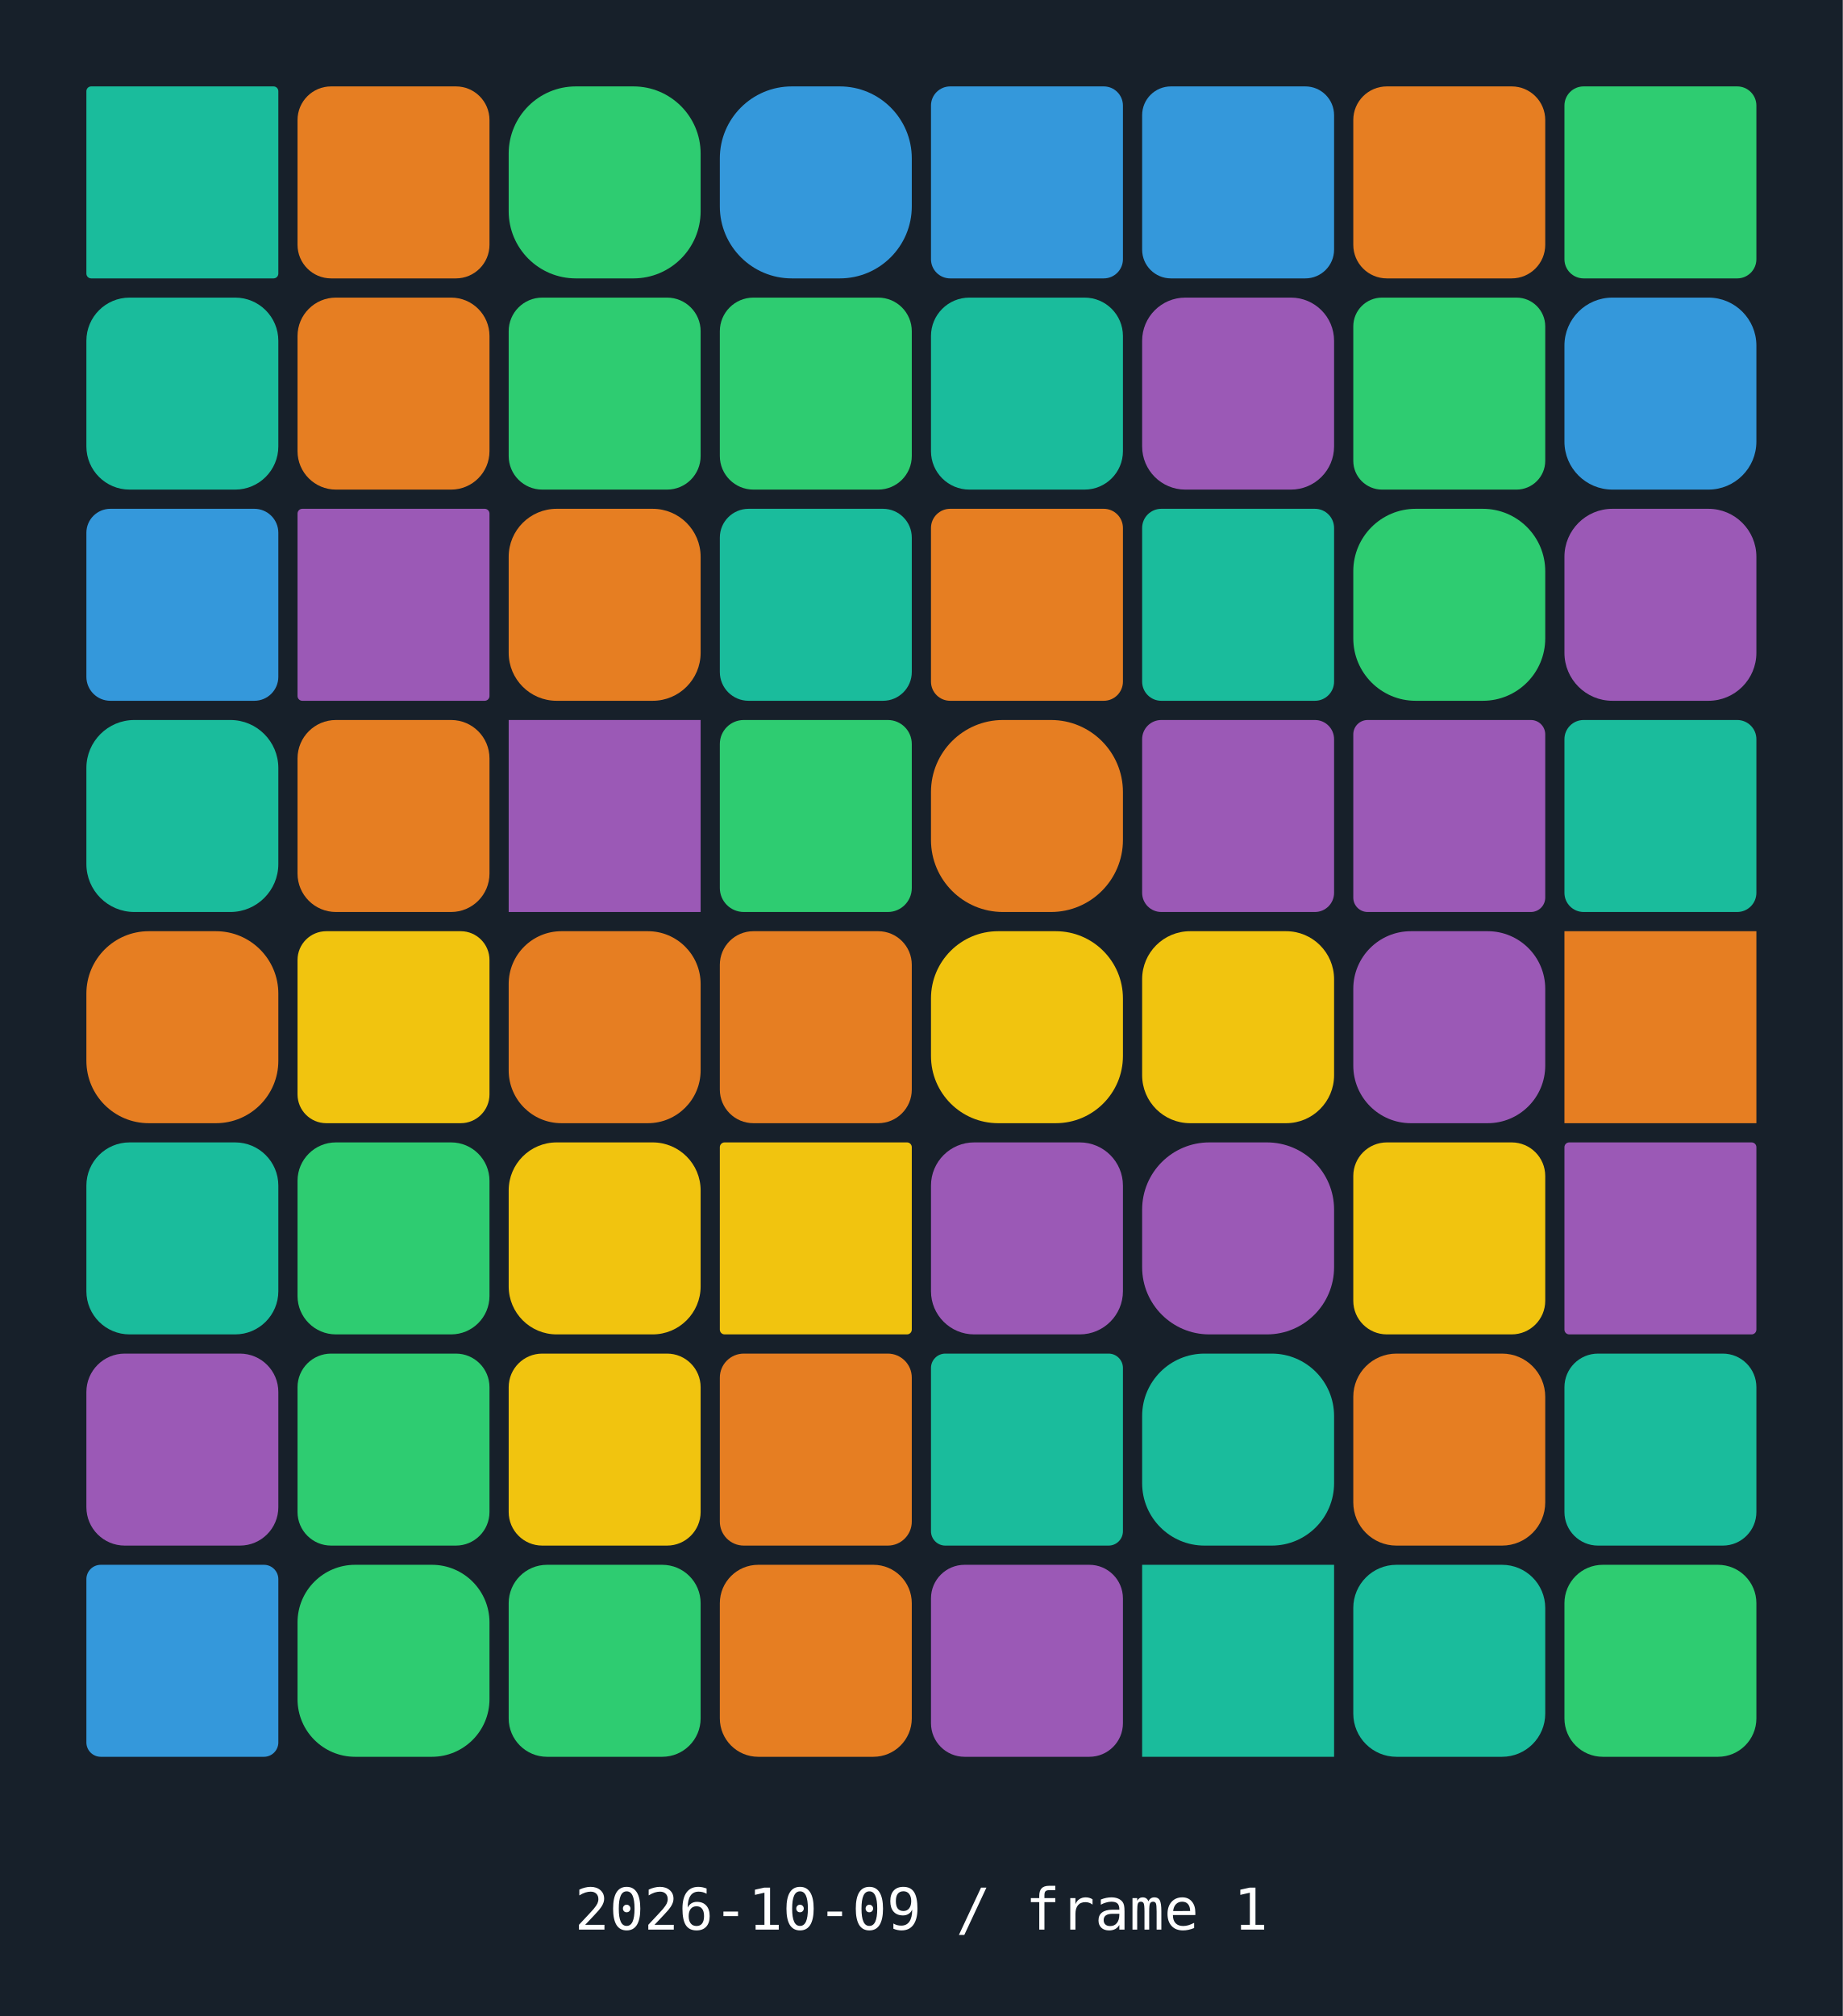
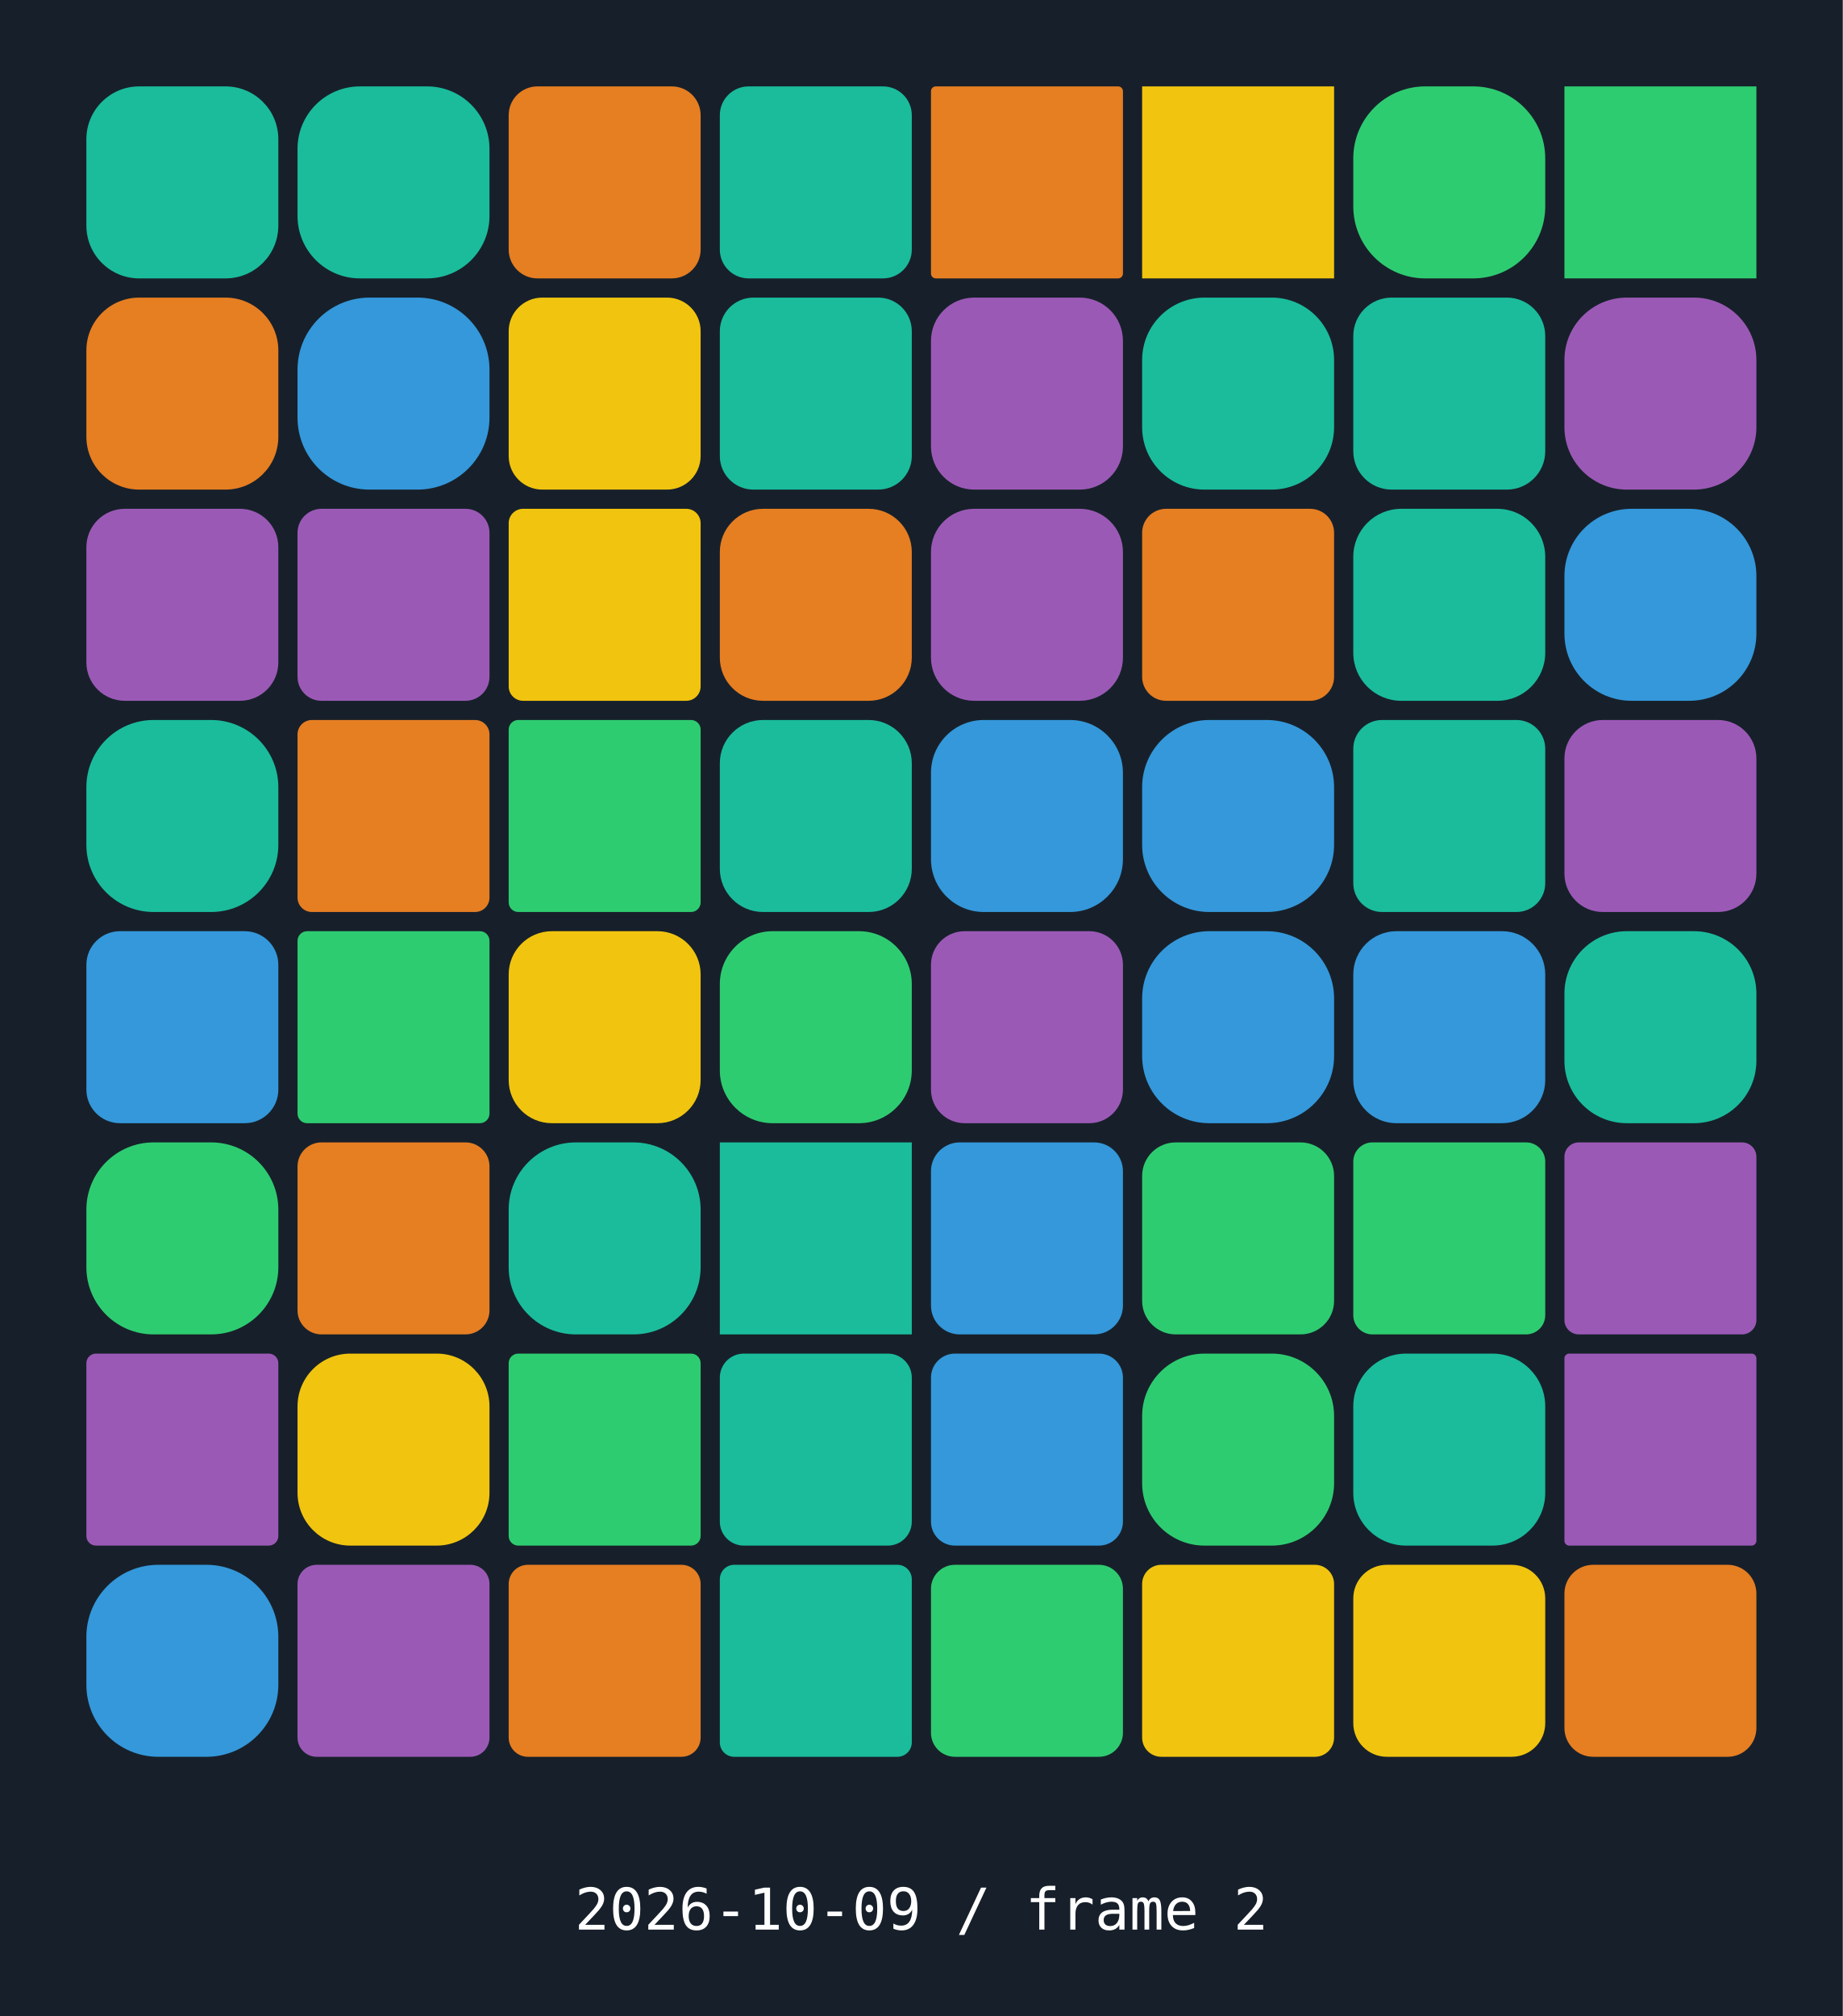
<svg xmlns="http://www.w3.org/2000/svg" width="384" height="420" viewBox="0 0 384 420">
  <rect width="384" height="420" fill="#17202a" />
-   <rect x="18" y="18" width="40" height="40" rx="1" fill="#1abc9c" />
-   <rect x="62" y="18" width="40" height="40" rx="7" fill="#e67e22" />
-   <rect x="106" y="18" width="40" height="40" rx="14" fill="#2ecc71" />
-   <rect x="150" y="18" width="40" height="40" rx="15" fill="#3498db" />
-   <rect x="194" y="18" width="40" height="40" rx="4" fill="#3498db" />
-   <rect x="238" y="18" width="40" height="40" rx="6" fill="#3498db" />
-   <rect x="282" y="18" width="40" height="40" rx="7" fill="#e67e22" />
-   <rect x="326" y="18" width="40" height="40" rx="4" fill="#2ecc71" />
-   <rect x="18" y="62" width="40" height="40" rx="9" fill="#1abc9c" />
-   <rect x="62" y="62" width="40" height="40" rx="8" fill="#e67e22" />
-   <rect x="106" y="62" width="40" height="40" rx="7" fill="#2ecc71" />
-   <rect x="150" y="62" width="40" height="40" rx="7" fill="#2ecc71" />
-   <rect x="194" y="62" width="40" height="40" rx="8" fill="#1abc9c" />
-   <rect x="238" y="62" width="40" height="40" rx="9" fill="#9b59b6" />
-   <rect x="282" y="62" width="40" height="40" rx="6" fill="#2ecc71" />
-   <rect x="326" y="62" width="40" height="40" rx="10" fill="#3498db" />
-   <rect x="18" y="106" width="40" height="40" rx="5" fill="#3498db" />
-   <rect x="62" y="106" width="40" height="40" rx="1" fill="#9b59b6" />
-   <rect x="106" y="106" width="40" height="40" rx="10" fill="#e67e22" />
-   <rect x="150" y="106" width="40" height="40" rx="6" fill="#1abc9c" />
-   <rect x="194" y="106" width="40" height="40" rx="4" fill="#e67e22" />
-   <rect x="238" y="106" width="40" height="40" rx="4" fill="#1abc9c" />
-   <rect x="282" y="106" width="40" height="40" rx="13" fill="#2ecc71" />
-   <rect x="326" y="106" width="40" height="40" rx="10" fill="#9b59b6" />
-   <rect x="18" y="150" width="40" height="40" rx="10" fill="#1abc9c" />
-   <rect x="62" y="150" width="40" height="40" rx="8" fill="#e67e22" />
-   <rect x="106" y="150" width="40" height="40" rx="0" fill="#9b59b6" />
-   <rect x="150" y="150" width="40" height="40" rx="5" fill="#2ecc71" />
-   <rect x="194" y="150" width="40" height="40" rx="15" fill="#e67e22" />
-   <rect x="238" y="150" width="40" height="40" rx="4" fill="#9b59b6" />
-   <rect x="282" y="150" width="40" height="40" rx="3" fill="#9b59b6" />
-   <rect x="326" y="150" width="40" height="40" rx="4" fill="#1abc9c" />
-   <rect x="18" y="194" width="40" height="40" rx="13" fill="#e67e22" />
-   <rect x="62" y="194" width="40" height="40" rx="6" fill="#f1c40f" />
-   <rect x="106" y="194" width="40" height="40" rx="11" fill="#e67e22" />
-   <rect x="150" y="194" width="40" height="40" rx="7" fill="#e67e22" />
-   <rect x="194" y="194" width="40" height="40" rx="14" fill="#f1c40f" />
-   <rect x="238" y="194" width="40" height="40" rx="10" fill="#f1c40f" />
-   <rect x="282" y="194" width="40" height="40" rx="12" fill="#9b59b6" />
-   <rect x="326" y="194" width="40" height="40" rx="0" fill="#e67e22" />
-   <rect x="18" y="238" width="40" height="40" rx="9" fill="#1abc9c" />
-   <rect x="62" y="238" width="40" height="40" rx="8" fill="#2ecc71" />
-   <rect x="106" y="238" width="40" height="40" rx="10" fill="#f1c40f" />
-   <rect x="150" y="238" width="40" height="40" rx="1" fill="#f1c40f" />
-   <rect x="194" y="238" width="40" height="40" rx="9" fill="#9b59b6" />
-   <rect x="238" y="238" width="40" height="40" rx="14" fill="#9b59b6" />
-   <rect x="282" y="238" width="40" height="40" rx="7" fill="#f1c40f" />
-   <rect x="326" y="238" width="40" height="40" rx="1" fill="#9b59b6" />
-   <rect x="18" y="282" width="40" height="40" rx="8" fill="#9b59b6" />
-   <rect x="62" y="282" width="40" height="40" rx="7" fill="#2ecc71" />
-   <rect x="106" y="282" width="40" height="40" rx="7" fill="#f1c40f" />
-   <rect x="150" y="282" width="40" height="40" rx="5" fill="#e67e22" />
-   <rect x="194" y="282" width="40" height="40" rx="3" fill="#1abc9c" />
-   <rect x="238" y="282" width="40" height="40" rx="13" fill="#1abc9c" />
-   <rect x="282" y="282" width="40" height="40" rx="9" fill="#e67e22" />
-   <rect x="326" y="282" width="40" height="40" rx="7" fill="#1abc9c" />
-   <rect x="18" y="326" width="40" height="40" rx="3" fill="#3498db" />
-   <rect x="62" y="326" width="40" height="40" rx="12" fill="#2ecc71" />
-   <rect x="106" y="326" width="40" height="40" rx="8" fill="#2ecc71" />
-   <rect x="150" y="326" width="40" height="40" rx="8" fill="#e67e22" />
-   <rect x="194" y="326" width="40" height="40" rx="7" fill="#9b59b6" />
-   <rect x="238" y="326" width="40" height="40" rx="0" fill="#1abc9c" />
-   <rect x="282" y="326" width="40" height="40" rx="9" fill="#1abc9c" />
-   <rect x="326" y="326" width="40" height="40" rx="8" fill="#2ecc71" />
-   <text x="192" y="402" text-anchor="middle" fill="#ffffff" font-family="monospace">2026-10-09 / frame 1</text>
+   <rect x="18" y="18" width="40" height="40" rx="11" fill="#1abc9c" />
+   <rect x="62" y="18" width="40" height="40" rx="13" fill="#1abc9c" />
+   <rect x="106" y="18" width="40" height="40" rx="6" fill="#e67e22" />
+   <rect x="150" y="18" width="40" height="40" rx="6" fill="#1abc9c" />
+   <rect x="194" y="18" width="40" height="40" rx="1" fill="#e67e22" />
+   <rect x="238" y="18" width="40" height="40" rx="0" fill="#f1c40f" />
+   <rect x="282" y="18" width="40" height="40" rx="15" fill="#2ecc71" />
+   <rect x="326" y="18" width="40" height="40" rx="0" fill="#2ecc71" />
+   <rect x="18" y="62" width="40" height="40" rx="11" fill="#e67e22" />
+   <rect x="62" y="62" width="40" height="40" rx="15" fill="#3498db" />
+   <rect x="106" y="62" width="40" height="40" rx="7" fill="#f1c40f" />
+   <rect x="150" y="62" width="40" height="40" rx="7" fill="#1abc9c" />
+   <rect x="194" y="62" width="40" height="40" rx="9" fill="#9b59b6" />
+   <rect x="238" y="62" width="40" height="40" rx="13" fill="#1abc9c" />
+   <rect x="282" y="62" width="40" height="40" rx="8" fill="#1abc9c" />
+   <rect x="326" y="62" width="40" height="40" rx="13" fill="#9b59b6" />
+   <rect x="18" y="106" width="40" height="40" rx="8" fill="#9b59b6" />
+   <rect x="62" y="106" width="40" height="40" rx="5" fill="#9b59b6" />
+   <rect x="106" y="106" width="40" height="40" rx="3" fill="#f1c40f" />
+   <rect x="150" y="106" width="40" height="40" rx="9" fill="#e67e22" />
+   <rect x="194" y="106" width="40" height="40" rx="9" fill="#9b59b6" />
+   <rect x="238" y="106" width="40" height="40" rx="5" fill="#e67e22" />
+   <rect x="282" y="106" width="40" height="40" rx="10" fill="#1abc9c" />
+   <rect x="326" y="106" width="40" height="40" rx="14" fill="#3498db" />
+   <rect x="18" y="150" width="40" height="40" rx="14" fill="#1abc9c" />
+   <rect x="62" y="150" width="40" height="40" rx="3" fill="#e67e22" />
+   <rect x="106" y="150" width="40" height="40" rx="2" fill="#2ecc71" />
+   <rect x="150" y="150" width="40" height="40" rx="9" fill="#1abc9c" />
+   <rect x="194" y="150" width="40" height="40" rx="11" fill="#3498db" />
+   <rect x="238" y="150" width="40" height="40" rx="14" fill="#3498db" />
+   <rect x="282" y="150" width="40" height="40" rx="6" fill="#1abc9c" />
+   <rect x="326" y="150" width="40" height="40" rx="8" fill="#9b59b6" />
+   <rect x="18" y="194" width="40" height="40" rx="7" fill="#3498db" />
+   <rect x="62" y="194" width="40" height="40" rx="2" fill="#2ecc71" />
+   <rect x="106" y="194" width="40" height="40" rx="9" fill="#f1c40f" />
+   <rect x="150" y="194" width="40" height="40" rx="11" fill="#2ecc71" />
+   <rect x="194" y="194" width="40" height="40" rx="7" fill="#9b59b6" />
+   <rect x="238" y="194" width="40" height="40" rx="14" fill="#3498db" />
+   <rect x="282" y="194" width="40" height="40" rx="9" fill="#3498db" />
+   <rect x="326" y="194" width="40" height="40" rx="13" fill="#1abc9c" />
+   <rect x="18" y="238" width="40" height="40" rx="14" fill="#2ecc71" />
+   <rect x="62" y="238" width="40" height="40" rx="5" fill="#e67e22" />
+   <rect x="106" y="238" width="40" height="40" rx="14" fill="#1abc9c" />
+   <rect x="150" y="238" width="40" height="40" rx="0" fill="#1abc9c" />
+   <rect x="194" y="238" width="40" height="40" rx="6" fill="#3498db" />
+   <rect x="238" y="238" width="40" height="40" rx="7" fill="#2ecc71" />
+   <rect x="282" y="238" width="40" height="40" rx="4" fill="#2ecc71" />
+   <rect x="326" y="238" width="40" height="40" rx="3" fill="#9b59b6" />
+   <rect x="18" y="282" width="40" height="40" rx="2" fill="#9b59b6" />
+   <rect x="62" y="282" width="40" height="40" rx="11" fill="#f1c40f" />
+   <rect x="106" y="282" width="40" height="40" rx="2" fill="#2ecc71" />
+   <rect x="150" y="282" width="40" height="40" rx="5" fill="#1abc9c" />
+   <rect x="194" y="282" width="40" height="40" rx="5" fill="#3498db" />
+   <rect x="238" y="282" width="40" height="40" rx="13" fill="#2ecc71" />
+   <rect x="282" y="282" width="40" height="40" rx="11" fill="#1abc9c" />
+   <rect x="326" y="282" width="40" height="40" rx="1" fill="#9b59b6" />
+   <rect x="18" y="326" width="40" height="40" rx="15" fill="#3498db" />
+   <rect x="62" y="326" width="40" height="40" rx="4" fill="#9b59b6" />
+   <rect x="106" y="326" width="40" height="40" rx="4" fill="#e67e22" />
+   <rect x="150" y="326" width="40" height="40" rx="3" fill="#1abc9c" />
+   <rect x="194" y="326" width="40" height="40" rx="5" fill="#2ecc71" />
+   <rect x="238" y="326" width="40" height="40" rx="4" fill="#f1c40f" />
+   <rect x="282" y="326" width="40" height="40" rx="7" fill="#f1c40f" />
+   <rect x="326" y="326" width="40" height="40" rx="6" fill="#e67e22" />
+   <text x="192" y="402" text-anchor="middle" fill="#ffffff" font-family="monospace">2026-10-09 / frame 2</text>
</svg>
